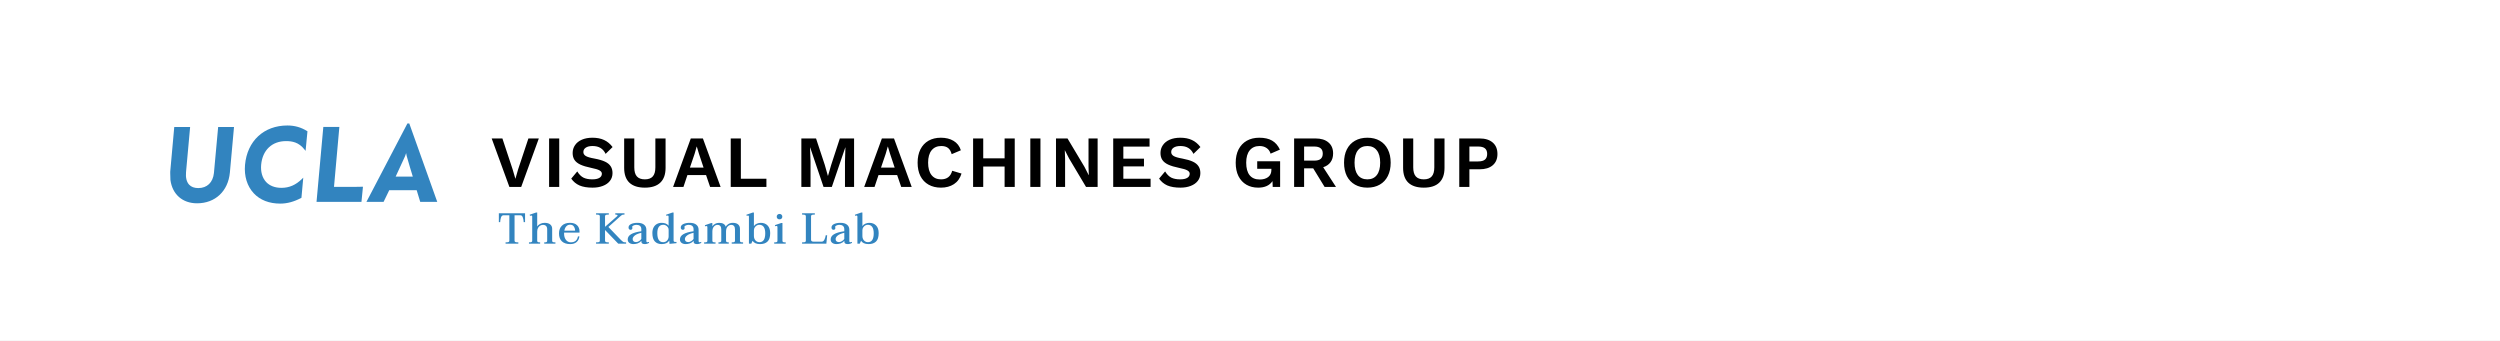
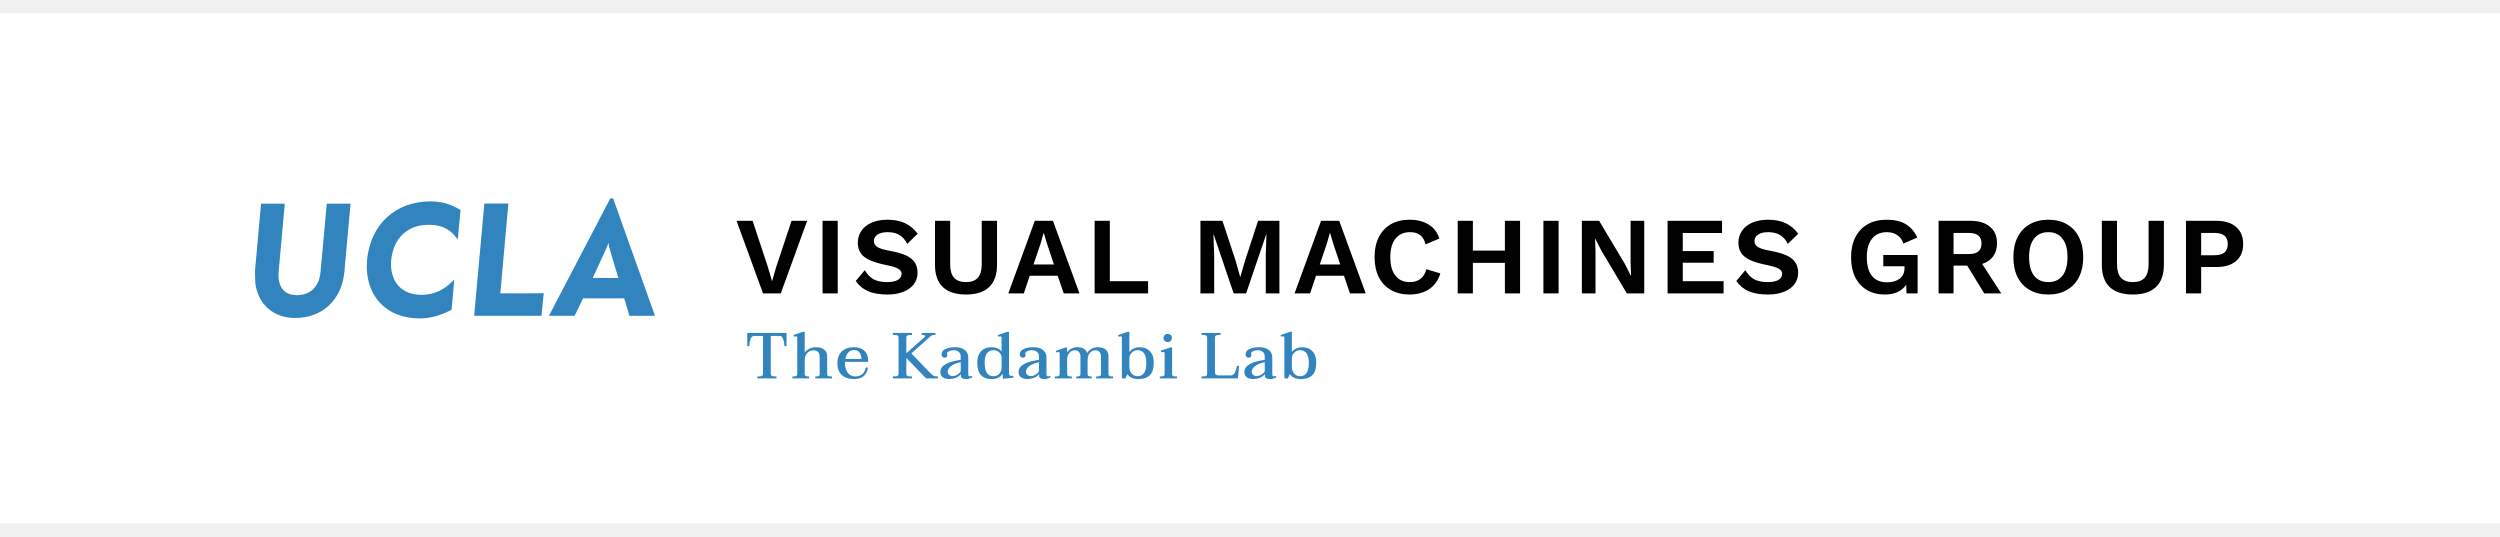
- <svg xmlns="http://www.w3.org/2000/svg" width="749" height="102" viewBox="0 0 749 102" fill="none">
+ <svg xmlns="http://www.w3.org/2000/svg" width="475" height="102" viewBox="0 0 500 102" fill="none">
  <rect width="749" height="102" fill="black" fill-opacity="0" />
  <rect width="749" height="102" fill="black" fill-opacity="0" />
  <rect width="749" height="102" fill="white" />
  <path d="M151.47 72.597H151.847C152.098 72.597 152.285 72.562 152.406 72.493C152.536 72.415 152.601 72.294 152.601 72.129V64.498H150.82C150.473 64.498 150.226 64.732 150.079 65.2C149.94 65.659 149.867 66.11 149.858 66.552H149.455V63.9H157.307V66.552H156.891C156.882 66.11 156.804 65.659 156.657 65.2C156.518 64.732 156.276 64.498 155.929 64.498H154.161V72.129C154.161 72.441 154.408 72.597 154.902 72.597H155.292V73H151.47V72.597ZM166.405 72.61V73H163.051V72.61H163.272C163.471 72.61 163.631 72.575 163.753 72.506C163.874 72.437 163.935 72.328 163.935 72.181V68.697C163.935 68.255 163.826 67.926 163.61 67.709C163.393 67.484 163.081 67.371 162.674 67.371C162.396 67.371 162.123 67.445 161.855 67.592C161.595 67.739 161.378 67.965 161.205 68.268C161.031 68.571 160.945 68.94 160.945 69.373V72.181C160.945 72.328 161.005 72.437 161.127 72.506C161.248 72.575 161.408 72.61 161.608 72.61H161.829V73H158.475V72.61H158.748C158.964 72.61 159.133 72.575 159.255 72.506C159.385 72.437 159.45 72.328 159.45 72.181V64.888C159.45 64.68 159.346 64.576 159.138 64.576C159.068 64.576 158.951 64.606 158.787 64.667L158.683 64.329L160.581 63.679H160.945V67.839C161.144 67.527 161.443 67.271 161.842 67.072C162.24 66.864 162.674 66.76 163.142 66.76C163.887 66.76 164.455 66.92 164.845 67.241C165.235 67.562 165.43 67.995 165.43 68.541V72.181C165.43 72.328 165.49 72.437 165.612 72.506C165.742 72.575 165.915 72.61 166.132 72.61H166.405ZM169.01 69.685C169.001 69.746 168.997 69.837 168.997 69.958C168.997 70.747 169.183 71.384 169.556 71.869C169.929 72.354 170.423 72.597 171.038 72.597C171.61 72.597 172.078 72.454 172.442 72.168C172.806 71.873 173.044 71.423 173.157 70.816H173.586C173.517 71.501 173.248 72.06 172.78 72.493C172.312 72.918 171.662 73.13 170.83 73.13C169.764 73.13 168.936 72.857 168.347 72.311C167.766 71.756 167.476 70.968 167.476 69.945C167.476 68.957 167.766 68.181 168.347 67.618C168.928 67.046 169.729 66.76 170.752 66.76C171.697 66.76 172.412 67.003 172.897 67.488C173.382 67.965 173.625 68.589 173.625 69.36V69.685H169.01ZM170.804 67.319C170.336 67.319 169.955 67.484 169.66 67.813C169.365 68.134 169.17 68.567 169.075 69.113H172.312C172.303 68.662 172.178 68.251 171.935 67.878C171.701 67.505 171.324 67.319 170.804 67.319ZM187.587 72.597V73H185.221L181.269 68.905V72.129C181.269 72.441 181.516 72.597 182.01 72.597H182.4V73H178.578V72.597H178.955C179.206 72.597 179.393 72.562 179.514 72.493C179.644 72.415 179.709 72.294 179.709 72.129V64.784C179.709 64.463 179.458 64.303 178.955 64.303H178.578V63.9H182.4V64.303H182.01C181.516 64.303 181.269 64.463 181.269 64.784V67.956L184.922 64.745C184.991 64.676 185.026 64.611 185.026 64.55C185.026 64.385 184.861 64.303 184.532 64.303H184.337V63.9H187.093V64.303H186.807C186.651 64.303 186.517 64.329 186.404 64.381C186.291 64.433 186.179 64.507 186.066 64.602L182.27 67.995L186.053 71.921C186.278 72.146 186.473 72.315 186.638 72.428C186.803 72.541 186.993 72.597 187.21 72.597H187.587ZM189.829 73.13C189.292 73.13 188.863 73.009 188.542 72.766C188.222 72.515 188.061 72.177 188.061 71.752C188.061 71.102 188.395 70.578 189.062 70.179C189.73 69.772 190.757 69.473 192.143 69.282V68.658C192.143 68.225 192.009 67.9 191.74 67.683C191.48 67.466 191.129 67.358 190.687 67.358C190.367 67.358 190.072 67.423 189.803 67.553C189.543 67.674 189.413 67.804 189.413 67.943C189.413 68.004 189.422 68.077 189.439 68.164C189.457 68.242 189.465 68.303 189.465 68.346C189.465 68.476 189.418 68.593 189.322 68.697C189.236 68.801 189.097 68.853 188.906 68.853C188.742 68.853 188.599 68.792 188.477 68.671C188.365 68.55 188.308 68.381 188.308 68.164C188.308 67.713 188.564 67.367 189.075 67.124C189.587 66.881 190.228 66.76 190.999 66.76C191.857 66.76 192.512 66.946 192.962 67.319C193.422 67.683 193.651 68.186 193.651 68.827V72.168C193.651 72.445 193.755 72.584 193.963 72.584C194.093 72.584 194.254 72.549 194.444 72.48V72.753C194.288 72.874 194.098 72.965 193.872 73.026C193.647 73.095 193.413 73.13 193.17 73.13C192.902 73.13 192.668 73.082 192.468 72.987C192.269 72.883 192.169 72.71 192.169 72.467V72.155C191.84 72.519 191.467 72.775 191.051 72.922C190.635 73.061 190.228 73.13 189.829 73.13ZM190.557 72.532C190.843 72.532 191.142 72.437 191.454 72.246C191.766 72.055 191.996 71.834 192.143 71.583V69.75C191.285 69.941 190.635 70.205 190.193 70.543C189.76 70.881 189.543 71.245 189.543 71.635C189.543 71.921 189.634 72.142 189.816 72.298C189.998 72.454 190.245 72.532 190.557 72.532ZM198.244 73.13C197.369 73.13 196.684 72.866 196.19 72.337C195.696 71.808 195.449 70.968 195.449 69.815C195.449 69.156 195.571 68.597 195.813 68.138C196.056 67.679 196.385 67.336 196.801 67.111C197.217 66.877 197.694 66.76 198.231 66.76C199.167 66.76 199.861 67.046 200.311 67.618V64.888C200.311 64.68 200.212 64.576 200.012 64.576C199.934 64.576 199.813 64.606 199.648 64.667L199.557 64.329L201.442 63.679H201.806V72.025C201.806 72.19 201.85 72.311 201.936 72.389C202.032 72.458 202.175 72.493 202.365 72.493H202.677V72.857L200.584 73.065L200.519 72.051C200.285 72.424 199.982 72.697 199.609 72.87C199.237 73.043 198.782 73.13 198.244 73.13ZM198.673 72.558C199.185 72.558 199.588 72.385 199.882 72.038C200.177 71.691 200.324 71.28 200.324 70.803V68.866C200.324 68.571 200.246 68.311 200.09 68.086C199.934 67.852 199.735 67.67 199.492 67.54C199.25 67.41 199.003 67.345 198.751 67.345C197.538 67.345 196.931 68.181 196.931 69.854C196.931 71.657 197.512 72.558 198.673 72.558ZM205.478 73.13C204.941 73.13 204.512 73.009 204.191 72.766C203.871 72.515 203.71 72.177 203.71 71.752C203.71 71.102 204.044 70.578 204.711 70.179C205.379 69.772 206.406 69.473 207.792 69.282V68.658C207.792 68.225 207.658 67.9 207.389 67.683C207.129 67.466 206.778 67.358 206.336 67.358C206.016 67.358 205.721 67.423 205.452 67.553C205.192 67.674 205.062 67.804 205.062 67.943C205.062 68.004 205.071 68.077 205.088 68.164C205.106 68.242 205.114 68.303 205.114 68.346C205.114 68.476 205.067 68.593 204.971 68.697C204.885 68.801 204.746 68.853 204.555 68.853C204.391 68.853 204.248 68.792 204.126 68.671C204.014 68.55 203.957 68.381 203.957 68.164C203.957 67.713 204.213 67.367 204.724 67.124C205.236 66.881 205.877 66.76 206.648 66.76C207.506 66.76 208.161 66.946 208.611 67.319C209.071 67.683 209.3 68.186 209.3 68.827V72.168C209.3 72.445 209.404 72.584 209.612 72.584C209.742 72.584 209.903 72.549 210.093 72.48V72.753C209.937 72.874 209.747 72.965 209.521 73.026C209.296 73.095 209.062 73.13 208.819 73.13C208.551 73.13 208.317 73.082 208.117 72.987C207.918 72.883 207.818 72.71 207.818 72.467V72.155C207.489 72.519 207.116 72.775 206.7 72.922C206.284 73.061 205.877 73.13 205.478 73.13ZM206.206 72.532C206.492 72.532 206.791 72.437 207.103 72.246C207.415 72.055 207.645 71.834 207.792 71.583V69.75C206.934 69.941 206.284 70.205 205.842 70.543C205.409 70.881 205.192 71.245 205.192 71.635C205.192 71.921 205.283 72.142 205.465 72.298C205.647 72.454 205.894 72.532 206.206 72.532ZM222.63 72.61V73H219.224V72.61H219.497C219.713 72.61 219.882 72.575 220.004 72.506C220.134 72.437 220.199 72.328 220.199 72.181V68.697C220.199 68.255 220.099 67.926 219.9 67.709C219.7 67.484 219.427 67.371 219.081 67.371C218.656 67.371 218.288 67.544 217.976 67.891C217.672 68.229 217.521 68.723 217.521 69.373V72.168C217.521 72.315 217.581 72.428 217.703 72.506C217.833 72.575 218.006 72.61 218.223 72.61H218.34V73H215.246V72.61H215.389C215.605 72.61 215.774 72.575 215.896 72.506C216.026 72.437 216.091 72.328 216.091 72.181V68.697C216.091 68.255 215.991 67.926 215.792 67.709C215.592 67.484 215.319 67.371 214.973 67.371C214.548 67.371 214.184 67.544 213.881 67.891C213.577 68.229 213.426 68.723 213.426 69.373V72.168C213.426 72.315 213.486 72.428 213.608 72.506C213.738 72.575 213.911 72.61 214.128 72.61H214.375V73H210.956V72.61H211.242C211.45 72.61 211.614 72.575 211.736 72.506C211.866 72.437 211.931 72.328 211.931 72.181V68.034C211.931 67.826 211.831 67.722 211.632 67.722C211.554 67.722 211.432 67.752 211.268 67.813L211.177 67.475L213.062 66.825H213.426V67.813C213.608 67.51 213.876 67.258 214.232 67.059C214.587 66.86 214.99 66.76 215.441 66.76C216.004 66.76 216.45 66.864 216.78 67.072C217.118 67.28 217.339 67.575 217.443 67.956C217.59 67.618 217.854 67.336 218.236 67.111C218.626 66.877 219.063 66.76 219.549 66.76C220.251 66.76 220.784 66.92 221.148 67.241C221.512 67.562 221.694 67.995 221.694 68.541V72.168C221.694 72.315 221.754 72.428 221.876 72.506C222.006 72.575 222.175 72.61 222.383 72.61H222.63ZM227.719 73.13C227.164 73.13 226.696 73.043 226.315 72.87C225.942 72.688 225.661 72.445 225.47 72.142L225.08 73H224.378V64.888C224.378 64.68 224.278 64.576 224.079 64.576C224.001 64.576 223.88 64.606 223.715 64.667L223.624 64.329L225.509 63.679H225.873V67.735C226.09 67.406 226.389 67.163 226.77 67.007C227.151 66.842 227.537 66.76 227.927 66.76C228.785 66.76 229.47 67.029 229.981 67.566C230.492 68.095 230.748 68.853 230.748 69.841C230.748 71.011 230.484 71.852 229.955 72.363C229.435 72.874 228.69 73.13 227.719 73.13ZM227.524 72.558C228.685 72.558 229.266 71.674 229.266 69.906C229.266 68.199 228.664 67.345 227.459 67.345C227.208 67.345 226.961 67.414 226.718 67.553C226.475 67.692 226.272 67.891 226.107 68.151C225.951 68.402 225.873 68.688 225.873 69.009V70.751C225.873 71.063 225.938 71.358 226.068 71.635C226.198 71.904 226.389 72.125 226.64 72.298C226.891 72.471 227.186 72.558 227.524 72.558ZM233.55 65.72C233.299 65.72 233.095 65.646 232.939 65.499C232.783 65.343 232.705 65.148 232.705 64.914C232.705 64.671 232.783 64.476 232.939 64.329C233.095 64.173 233.299 64.095 233.55 64.095C233.793 64.095 233.992 64.173 234.148 64.329C234.304 64.476 234.382 64.671 234.382 64.914C234.382 65.148 234.304 65.343 234.148 65.499C233.992 65.646 233.793 65.72 233.55 65.72ZM231.951 72.61H232.224C232.441 72.61 232.61 72.575 232.731 72.506C232.861 72.437 232.926 72.328 232.926 72.181V68.021C232.926 67.804 232.822 67.696 232.614 67.696C232.571 67.696 232.51 67.709 232.432 67.735C232.363 67.761 232.306 67.778 232.263 67.787L232.159 67.449L234.057 66.812H234.421V72.181C234.421 72.328 234.482 72.437 234.603 72.506C234.733 72.575 234.902 72.61 235.11 72.61H235.396V73H231.951V72.61ZM240.3 72.597H240.677C240.928 72.597 241.115 72.562 241.236 72.493C241.366 72.415 241.431 72.294 241.431 72.129V64.784C241.431 64.463 241.18 64.303 240.677 64.303H240.3V63.9H244.122V64.303H243.732C243.238 64.303 242.991 64.463 242.991 64.784V71.843C242.991 72.216 243.251 72.402 243.771 72.402H246.176C246.54 72.402 246.817 72.19 247.008 71.765C247.207 71.34 247.333 70.916 247.385 70.491H247.814L247.58 73H240.3V72.597ZM250.636 73.13C250.099 73.13 249.67 73.009 249.349 72.766C249.029 72.515 248.868 72.177 248.868 71.752C248.868 71.102 249.202 70.578 249.869 70.179C250.537 69.772 251.564 69.473 252.95 69.282V68.658C252.95 68.225 252.816 67.9 252.547 67.683C252.287 67.466 251.936 67.358 251.494 67.358C251.174 67.358 250.879 67.423 250.61 67.553C250.35 67.674 250.22 67.804 250.22 67.943C250.22 68.004 250.229 68.077 250.246 68.164C250.264 68.242 250.272 68.303 250.272 68.346C250.272 68.476 250.225 68.593 250.129 68.697C250.043 68.801 249.904 68.853 249.713 68.853C249.549 68.853 249.406 68.792 249.284 68.671C249.172 68.55 249.115 68.381 249.115 68.164C249.115 67.713 249.371 67.367 249.882 67.124C250.394 66.881 251.035 66.76 251.806 66.76C252.664 66.76 253.319 66.946 253.769 67.319C254.229 67.683 254.458 68.186 254.458 68.827V72.168C254.458 72.445 254.562 72.584 254.77 72.584C254.9 72.584 255.061 72.549 255.251 72.48V72.753C255.095 72.874 254.905 72.965 254.679 73.026C254.454 73.095 254.22 73.13 253.977 73.13C253.709 73.13 253.475 73.082 253.275 72.987C253.076 72.883 252.976 72.71 252.976 72.467V72.155C252.647 72.519 252.274 72.775 251.858 72.922C251.442 73.061 251.035 73.13 250.636 73.13ZM251.364 72.532C251.65 72.532 251.949 72.437 252.261 72.246C252.573 72.055 252.803 71.834 252.95 71.583V69.75C252.092 69.941 251.442 70.205 251 70.543C250.567 70.881 250.35 71.245 250.35 71.635C250.35 71.921 250.441 72.142 250.623 72.298C250.805 72.454 251.052 72.532 251.364 72.532ZM260.221 73.13C259.667 73.13 259.199 73.043 258.817 72.87C258.445 72.688 258.163 72.445 257.972 72.142L257.582 73H256.88V64.888C256.88 64.68 256.781 64.576 256.581 64.576C256.503 64.576 256.382 64.606 256.217 64.667L256.126 64.329L258.011 63.679H258.375V67.735C258.592 67.406 258.891 67.163 259.272 67.007C259.654 66.842 260.039 66.76 260.429 66.76C261.287 66.76 261.972 67.029 262.483 67.566C262.995 68.095 263.25 68.853 263.25 69.841C263.25 71.011 262.986 71.852 262.457 72.363C261.937 72.874 261.192 73.13 260.221 73.13ZM260.026 72.558C261.188 72.558 261.768 71.674 261.768 69.906C261.768 68.199 261.166 67.345 259.961 67.345C259.71 67.345 259.463 67.414 259.22 67.553C258.978 67.692 258.774 67.891 258.609 68.151C258.453 68.402 258.375 68.688 258.375 69.009V70.751C258.375 71.063 258.44 71.358 258.57 71.635C258.7 71.904 258.891 72.125 259.142 72.298C259.394 72.471 259.688 72.558 260.026 72.558Z" fill="#3284BF" />
  <path d="M156.152 56H152.61L147.308 41.48H150.52L153.578 50.72L154.414 53.58L155.228 50.742L158.308 41.48H161.432L156.152 56ZM167.546 56H164.51V41.48H167.546V56ZM177.503 41.26C178.852 41.26 180.011 41.487 180.979 41.942C181.947 42.382 182.797 43.086 183.531 44.054L181.441 46.1C181.059 45.308 180.553 44.721 179.923 44.34C179.292 43.944 178.493 43.746 177.525 43.746C176.645 43.746 175.963 43.915 175.479 44.252C175.009 44.575 174.775 45.007 174.775 45.55C174.775 46.049 175.017 46.445 175.501 46.738C175.985 47.031 176.857 47.288 178.119 47.508C179.439 47.757 180.487 48.065 181.265 48.432C182.042 48.799 182.607 49.261 182.959 49.818C183.325 50.361 183.509 51.043 183.509 51.864C183.509 52.759 183.252 53.536 182.739 54.196C182.24 54.841 181.536 55.34 180.627 55.692C179.732 56.044 178.705 56.22 177.547 56.22C175.948 56.22 174.635 56 173.609 55.56C172.597 55.105 171.775 54.423 171.145 53.514L172.949 51.358C173.491 52.253 174.115 52.876 174.819 53.228C175.523 53.565 176.395 53.734 177.437 53.734C178.375 53.734 179.087 53.587 179.571 53.294C180.069 53.001 180.319 52.583 180.319 52.04C180.319 51.644 180.084 51.314 179.615 51.05C179.16 50.786 178.339 50.537 177.151 50.302C175.787 50.023 174.694 49.693 173.873 49.312C173.066 48.931 172.479 48.461 172.113 47.904C171.746 47.347 171.563 46.657 171.563 45.836C171.563 44.971 171.797 44.193 172.267 43.504C172.736 42.8 173.418 42.25 174.313 41.854C175.222 41.458 176.285 41.26 177.503 41.26ZM199.406 50.28C199.406 52.245 198.878 53.727 197.822 54.724C196.78 55.721 195.24 56.22 193.202 56.22C191.163 56.22 189.616 55.721 188.56 54.724C187.518 53.727 186.998 52.245 186.998 50.28V41.48H190.034V50.148C190.034 51.365 190.29 52.267 190.804 52.854C191.332 53.441 192.131 53.734 193.202 53.734C194.272 53.734 195.064 53.441 195.578 52.854C196.091 52.267 196.348 51.365 196.348 50.148V41.48H199.406V50.28ZM211.537 52.458H205.949L204.761 56H201.659L206.961 41.48H210.591L215.893 56H212.747L211.537 52.458ZM210.789 50.214L209.425 46.122L208.765 43.922H208.721L208.105 46.078L206.697 50.214H210.789ZM229.619 53.558V56H218.927V41.48H221.963V53.558H229.619ZM255.883 56H253.155V48.432L253.287 44.186H253.243L249.217 56H246.731L242.727 44.186H242.683L242.837 48.432V56H240.087V41.48H244.487L247.105 49.4L248.029 52.678H248.073L249.019 49.422L251.615 41.48H255.883V56ZM268.789 52.458H263.201L262.013 56H258.911L264.213 41.48H267.843L273.145 56H269.999L268.789 52.458ZM268.041 50.214L266.677 46.122L266.017 43.922H265.973L265.357 46.078L263.949 50.214H268.041ZM288.072 51.996C287.647 53.389 286.891 54.445 285.806 55.164C284.721 55.868 283.423 56.22 281.912 56.22C280.489 56.22 279.25 55.919 278.194 55.318C277.138 54.717 276.324 53.859 275.752 52.744C275.195 51.615 274.916 50.28 274.916 48.74C274.916 47.2 275.195 45.873 275.752 44.758C276.324 43.629 277.131 42.763 278.172 42.162C279.228 41.561 280.46 41.26 281.868 41.26C283.379 41.26 284.655 41.575 285.696 42.206C286.752 42.837 287.478 43.775 287.874 45.022L285.124 46.188C284.889 45.323 284.523 44.699 284.024 44.318C283.525 43.937 282.851 43.746 282 43.746C280.768 43.746 279.8 44.179 279.096 45.044C278.407 45.909 278.062 47.141 278.062 48.74C278.062 50.339 278.399 51.571 279.074 52.436C279.749 53.301 280.702 53.734 281.934 53.734C283.709 53.734 284.823 52.876 285.278 51.16L288.072 51.996ZM304.014 41.48V56H300.978V49.884H294.576V56H291.54V41.48H294.576V47.442H300.978V41.48H304.014ZM311.719 56H308.683V41.48H311.719V56ZM328.848 56H325.372L320.29 47.464L319.036 45.022H319.014L319.102 47.596V56H316.374V41.48H319.828L324.91 49.994L326.164 52.458H326.208L326.12 49.884V41.48H328.848V56ZM344.716 53.558V56H333.518V41.48H344.408V43.922H336.554V47.53H342.736V49.862H336.554V53.558H344.716ZM353.621 41.26C354.971 41.26 356.129 41.487 357.097 41.942C358.065 42.382 358.916 43.086 359.649 44.054L357.559 46.1C357.178 45.308 356.672 44.721 356.041 44.34C355.411 43.944 354.611 43.746 353.643 43.746C352.763 43.746 352.081 43.915 351.597 44.252C351.128 44.575 350.893 45.007 350.893 45.55C350.893 46.049 351.135 46.445 351.619 46.738C352.103 47.031 352.976 47.288 354.237 47.508C355.557 47.757 356.606 48.065 357.383 48.432C358.161 48.799 358.725 49.261 359.077 49.818C359.444 50.361 359.627 51.043 359.627 51.864C359.627 52.759 359.371 53.536 358.857 54.196C358.359 54.841 357.655 55.34 356.745 55.692C355.851 56.044 354.824 56.22 353.665 56.22C352.067 56.22 350.754 56 349.727 55.56C348.715 55.105 347.894 54.423 347.263 53.514L349.067 51.358C349.61 52.253 350.233 52.876 350.937 53.228C351.641 53.565 352.514 53.734 353.555 53.734C354.494 53.734 355.205 53.587 355.689 53.294C356.188 53.001 356.437 52.583 356.437 52.04C356.437 51.644 356.203 51.314 355.733 51.05C355.279 50.786 354.457 50.537 353.269 50.302C351.905 50.023 350.813 49.693 349.991 49.312C349.185 48.931 348.598 48.461 348.231 47.904C347.865 47.347 347.681 46.657 347.681 45.836C347.681 44.971 347.916 44.193 348.385 43.504C348.855 42.8 349.537 42.25 350.431 41.854C351.341 41.458 352.404 41.26 353.621 41.26ZM383.525 48.322V56H381.303L381.237 54.262C380.357 55.567 378.927 56.22 376.947 56.22C375.612 56.22 374.439 55.927 373.427 55.34C372.415 54.753 371.623 53.903 371.051 52.788C370.493 51.659 370.215 50.317 370.215 48.762C370.215 47.222 370.501 45.887 371.073 44.758C371.659 43.629 372.481 42.763 373.537 42.162C374.607 41.561 375.854 41.26 377.277 41.26C378.846 41.26 380.122 41.546 381.105 42.118C382.102 42.69 382.887 43.592 383.459 44.824L380.665 46.034C380.445 45.286 380.041 44.721 379.455 44.34C378.883 43.944 378.186 43.746 377.365 43.746C376.103 43.746 375.121 44.179 374.417 45.044C373.713 45.909 373.361 47.141 373.361 48.74C373.361 50.397 373.705 51.651 374.395 52.502C375.084 53.353 376.096 53.778 377.431 53.778C378.457 53.778 379.293 53.536 379.939 53.052C380.584 52.553 380.907 51.835 380.907 50.896V50.566H376.661V48.322H383.525ZM393.439 50.434H390.711V56H387.719V41.48H394.121C395.779 41.48 397.069 41.876 397.993 42.668C398.932 43.445 399.401 44.545 399.401 45.968C399.401 47.009 399.145 47.882 398.631 48.586C398.118 49.29 397.385 49.796 396.431 50.104L400.259 56H396.849L393.439 50.434ZM390.711 48.124H393.725C394.605 48.124 395.251 47.955 395.661 47.618C396.087 47.266 396.299 46.731 396.299 46.012C396.299 45.293 396.087 44.765 395.661 44.428C395.251 44.076 394.605 43.9 393.725 43.9H390.711V48.124ZM409.672 41.26C411.095 41.26 412.327 41.561 413.368 42.162C414.424 42.763 415.231 43.629 415.788 44.758C416.36 45.873 416.646 47.2 416.646 48.74C416.646 50.28 416.36 51.615 415.788 52.744C415.231 53.859 414.424 54.717 413.368 55.318C412.327 55.919 411.095 56.22 409.672 56.22C408.249 56.22 407.01 55.919 405.954 55.318C404.898 54.717 404.084 53.859 403.512 52.744C402.955 51.615 402.676 50.28 402.676 48.74C402.676 47.2 402.955 45.873 403.512 44.758C404.084 43.629 404.898 42.763 405.954 42.162C407.01 41.561 408.249 41.26 409.672 41.26ZM409.672 43.746C408.44 43.746 407.487 44.179 406.812 45.044C406.152 45.895 405.822 47.127 405.822 48.74C405.822 50.353 406.152 51.593 406.812 52.458C407.487 53.309 408.44 53.734 409.672 53.734C410.889 53.734 411.828 53.309 412.488 52.458C413.163 51.593 413.5 50.353 413.5 48.74C413.5 47.127 413.163 45.895 412.488 45.044C411.828 44.179 410.889 43.746 409.672 43.746ZM432.777 50.28C432.777 52.245 432.249 53.727 431.193 54.724C430.151 55.721 428.611 56.22 426.573 56.22C424.534 56.22 422.987 55.721 421.931 54.724C420.889 53.727 420.369 52.245 420.369 50.28V41.48H423.405V50.148C423.405 51.365 423.661 52.267 424.175 52.854C424.703 53.441 425.502 53.734 426.573 53.734C427.643 53.734 428.435 53.441 428.949 52.854C429.462 52.267 429.719 51.365 429.719 50.148V41.48H432.777V50.28ZM443.289 41.48C444.976 41.48 446.288 41.891 447.227 42.712C448.166 43.519 448.635 44.663 448.635 46.144C448.635 47.581 448.166 48.703 447.227 49.51C446.288 50.317 444.976 50.72 443.289 50.72H440.231V56H437.195V41.48H443.289ZM442.827 48.366C443.766 48.366 444.455 48.183 444.895 47.816C445.335 47.435 445.555 46.87 445.555 46.122C445.555 45.374 445.335 44.817 444.895 44.45C444.455 44.083 443.766 43.9 442.827 43.9H440.231V48.366H442.827Z" fill="black" />
  <rect width="80" height="24" fill="black" fill-opacity="0" transform="translate(51 37)" />
  <rect width="80" height="24" fill="black" fill-opacity="0" transform="translate(51 37)" />
  <rect width="60" height="18" fill="black" fill-opacity="0" transform="translate(51 61.0001) scale(1.33333 -1.33333)" />
  <rect width="60" height="18" fill="black" fill-opacity="0" transform="translate(51 61.0001) scale(1.33333 -1.33333)" />
  <rect width="60" height="18" fill="black" fill-opacity="0" transform="translate(51 61.0001) scale(1.33333 -1.33333)" />
  <rect width="14.332" height="17.141" fill="black" fill-opacity="0" transform="translate(51 60.91) scale(1.33333 -1.33333)" />
  <path d="M65.358 38.056L64.093 51.838C63.799 54.662 62.047 56.348 59.401 56.348C58.217 56.348 57.295 56.005 56.667 55.33C55.908 54.513 55.585 53.214 55.734 51.57L56.961 38.056H52.207L51.002 51.425C51.002 51.441 51 51.869 51 51.869L51.058 53.913C51.632 58.235 54.69 60.91 59.034 60.91C64.476 60.91 68.341 57.298 68.874 51.69L70.109 38.056H69.924H65.358Z" fill="#3284BF" />
  <rect width="14.072" height="17.553" fill="black" fill-opacity="0" transform="translate(73.353 61) scale(1.33333 -1.33333)" />
  <path d="M86.107 37.595C79.046 37.595 74.062 42.227 73.408 49.395C73.109 52.76 74.036 55.778 76.02 57.901C77.906 59.934 80.653 61 83.96 61C86.033 61 88.077 60.443 90.219 59.31L90.313 59.259L90.858 53.228L90.469 53.612C88.609 55.433 86.654 56.278 84.312 56.278C82.384 56.278 80.8 55.671 79.729 54.529C78.583 53.293 78.053 51.456 78.244 49.345C78.641 44.981 81.489 42.275 85.683 42.275C87.463 42.275 89.513 42.572 91.239 44.813L91.551 45.204L92.116 39.336L92.012 39.275C90.224 38.15 88.291 37.595 86.107 37.595Z" fill="#3284BF" />
  <rect width="10.432" height="16.844" fill="black" fill-opacity="0" transform="translate(94.8325 60.4801) scale(1.33333 -1.33333)" />
  <path d="M106.16 55.988H100.067C100.105 55.573 101.673 38.021 101.673 38.021H101.459H96.868L94.832 60.48H108.295L108.743 55.942L106.16 55.988Z" fill="#3284BF" />
  <rect width="15.912" height="17.613" fill="black" fill-opacity="0" transform="translate(109.784 60.4832) scale(1.33333 -1.33333)" />
  <path d="M122.625 37H122.483H122.055L109.784 60.477H114.923C114.923 60.477 116.511 57.188 116.618 56.978H124.834C124.912 57.24 125.901 60.483 125.901 60.483L131 60.477L122.625 37ZM118.542 52.905C118.542 52.905 121.289 46.95 121.35 46.814C121.476 46.519 121.599 46.157 121.646 45.956H121.712C121.733 46.209 121.777 46.515 121.868 46.819C122.093 47.749 123.674 52.912 123.674 52.912L118.542 52.905Z" fill="#3284BF" />
</svg>
